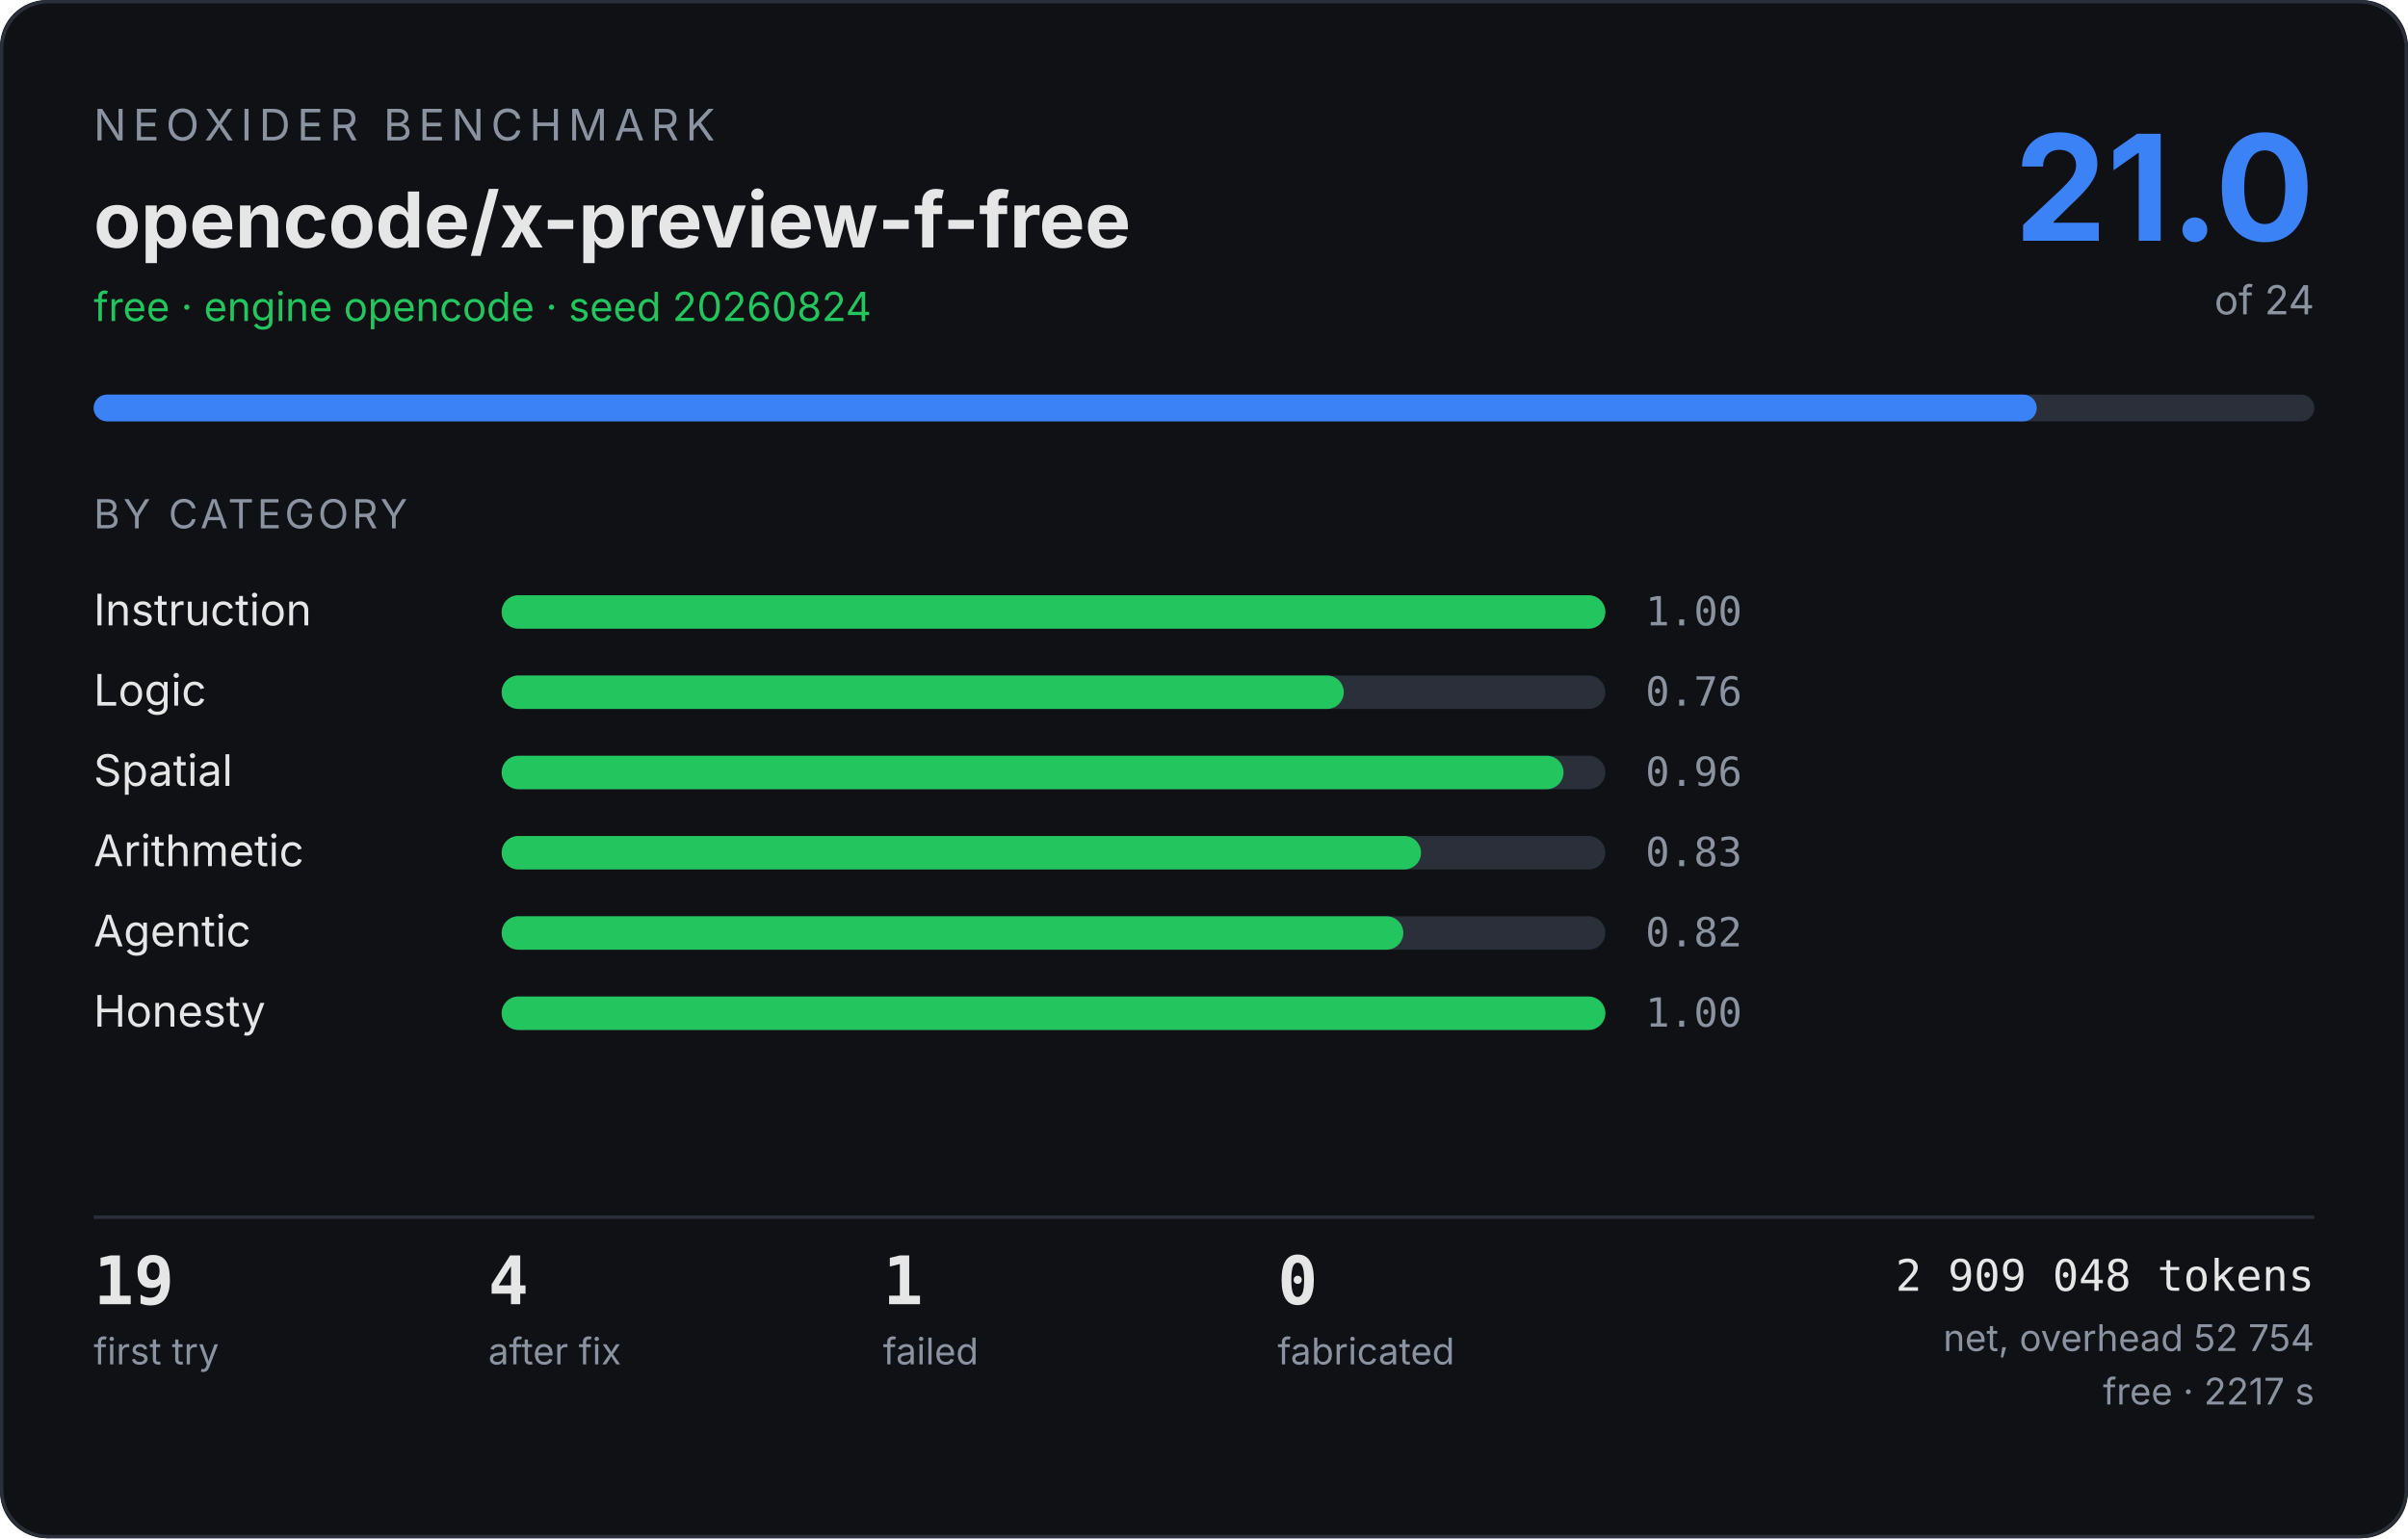
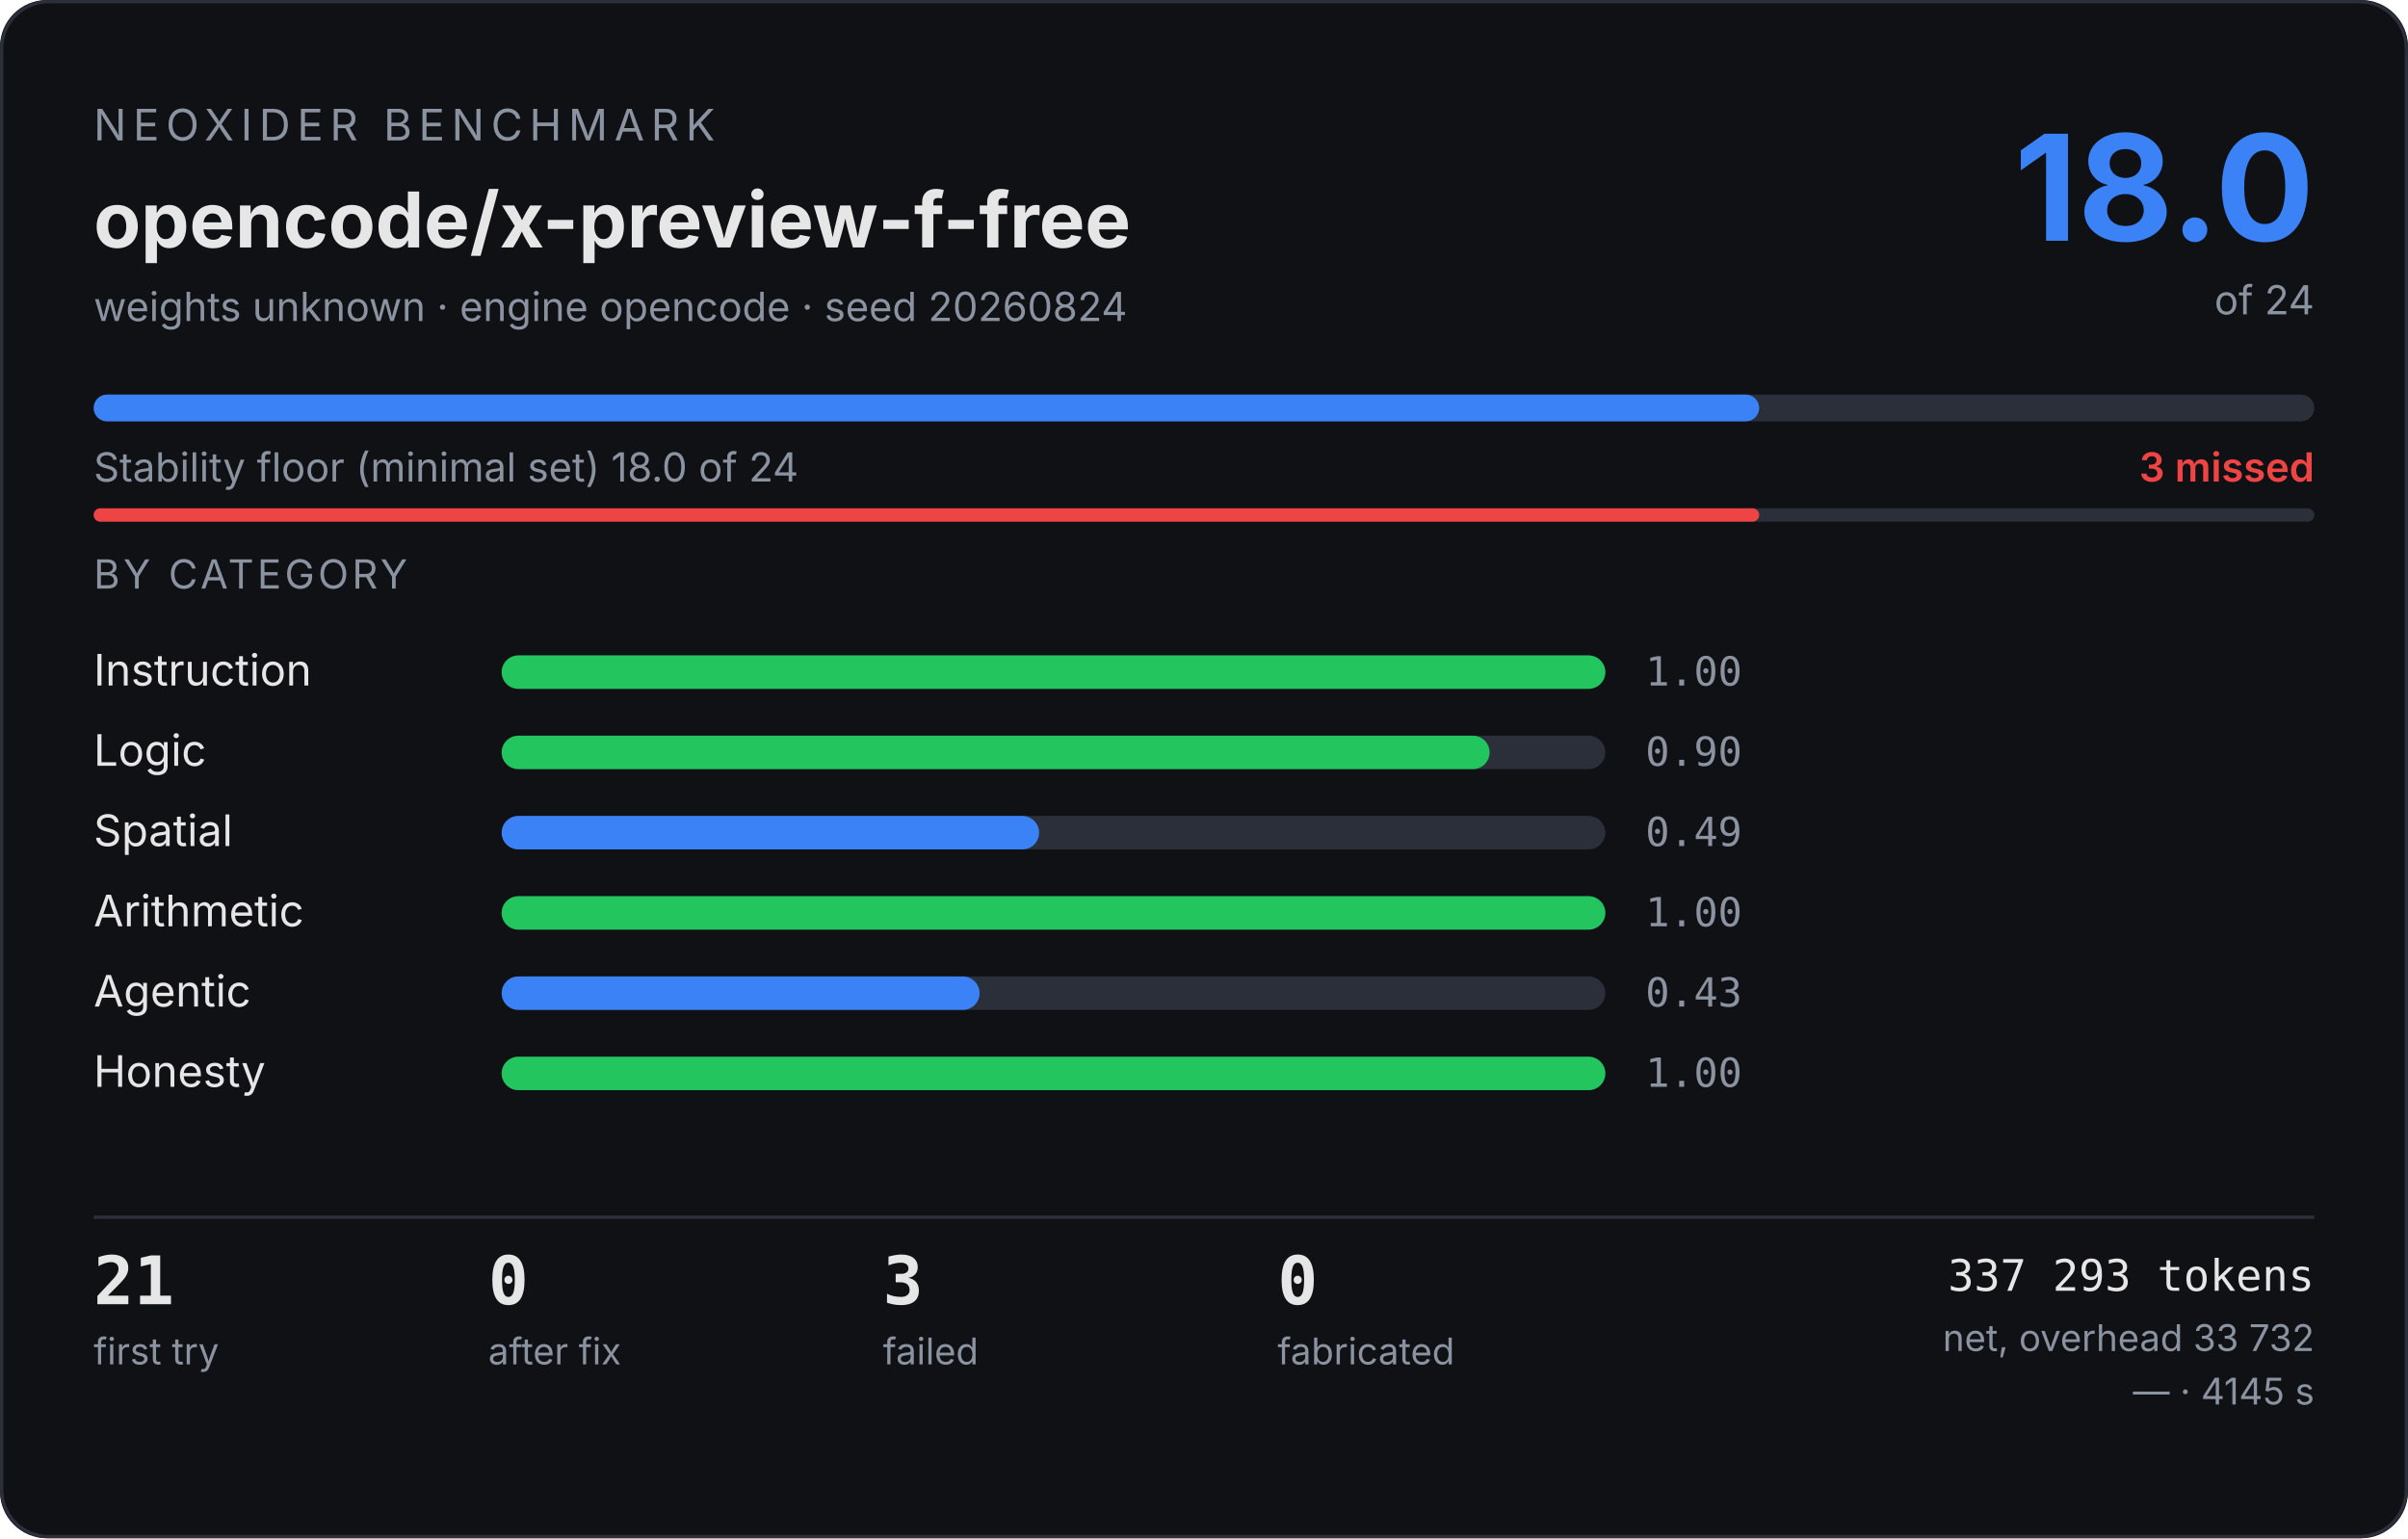
<svg xmlns="http://www.w3.org/2000/svg" width="720" height="460" viewBox="0 0 720 460" font-family="system-ui,-apple-system,Segoe UI,sans-serif">
  <rect width="720" height="460" rx="14" fill="#0f1115" />
  <rect x="0.5" y="0.5" width="719" height="459" rx="14" fill="none" stroke="#2a2f3a" />
  <text x="28" y="42" fill="#8b93a1" font-size="13" letter-spacing="2">NEOXIDER BENCHMARK</text>
  <text x="28" y="74" fill="#e6e6e6" font-size="23" font-weight="700">opencode/x-preview-f-free</text>
-   <text x="28" y="96" fill="#22c55e" font-size="12">free · engine opencode · seed 20260824</text>
-   <text x="692" y="72" text-anchor="end" fill="#3b82f6" font-size="44" font-weight="700">21.0</text>
+   <text x="28" y="96" fill="#8b93a1" font-size="12">weights unknown · engine opencode · seed 20260824</text>
+   <text x="692" y="72" text-anchor="end" fill="#3b82f6" font-size="44" font-weight="700">18.0</text>
  <text x="692" y="94" text-anchor="end" fill="#8b93a1" font-size="12">of 24</text>
  <rect x="28" y="118" width="664" height="8" rx="4" fill="#2a2f3a" />
-   <rect x="28" y="118" width="581.0" height="8" rx="4" fill="#3b82f6" />
-   <text x="28" y="158" fill="#8b93a1" font-size="12" letter-spacing="1">BY CATEGORY</text>
-   <text x="28" y="187" fill="#e6e6e6" font-size="13">Instruction</text>
-   <rect x="150" y="178" width="330" height="10" rx="5" fill="#2a2f3a" />
-   <rect x="150" y="178" width="330.0" height="10" rx="5" fill="#22c55e" />
-   <text x="492" y="187" fill="#8b93a1" font-size="12" font-family="ui-monospace,Consolas,monospace">1.00</text>
-   <text x="28" y="211" fill="#e6e6e6" font-size="13">Logic</text>
-   <rect x="150" y="202" width="330" height="10" rx="5" fill="#2a2f3a" />
-   <rect x="150" y="202" width="251.8" height="10" rx="5" fill="#22c55e" />
-   <text x="492" y="211" fill="#8b93a1" font-size="12" font-family="ui-monospace,Consolas,monospace">0.76</text>
-   <text x="28" y="235" fill="#e6e6e6" font-size="13">Spatial</text>
-   <rect x="150" y="226" width="330" height="10" rx="5" fill="#2a2f3a" />
-   <rect x="150" y="226" width="317.5" height="10" rx="5" fill="#22c55e" />
-   <text x="492" y="235" fill="#8b93a1" font-size="12" font-family="ui-monospace,Consolas,monospace">0.96</text>
-   <text x="28" y="259" fill="#e6e6e6" font-size="13">Arithmetic</text>
-   <rect x="150" y="250" width="330" height="10" rx="5" fill="#2a2f3a" />
-   <rect x="150" y="250" width="274.9" height="10" rx="5" fill="#22c55e" />
-   <text x="492" y="259" fill="#8b93a1" font-size="12" font-family="ui-monospace,Consolas,monospace">0.83</text>
-   <text x="28" y="283" fill="#e6e6e6" font-size="13">Agentic</text>
-   <rect x="150" y="274" width="330" height="10" rx="5" fill="#2a2f3a" />
-   <rect x="150" y="274" width="269.6" height="10" rx="5" fill="#22c55e" />
-   <text x="492" y="283" fill="#8b93a1" font-size="12" font-family="ui-monospace,Consolas,monospace">0.82</text>
-   <text x="28" y="307" fill="#e6e6e6" font-size="13">Honesty</text>
-   <rect x="150" y="298" width="330" height="10" rx="5" fill="#2a2f3a" />
-   <rect x="150" y="298" width="330.0" height="10" rx="5" fill="#22c55e" />
-   <text x="492" y="307" fill="#8b93a1" font-size="12" font-family="ui-monospace,Consolas,monospace">1.00</text>
+   <rect x="28" y="118" width="498.0" height="8" rx="4" fill="#3b82f6" />
+   <text x="28" y="144" fill="#8b93a1" font-size="12">Stability floor (minimal set) 18.0 of 24</text>
+   <text x="692" y="144" text-anchor="end" fill="#ef4444" font-size="12" font-weight="600">3 missed</text>
+   <rect x="28" y="152" width="664" height="4" rx="2" fill="#2a2f3a" />
+   <rect x="28" y="152" width="498.0" height="4" rx="2" fill="#ef4444" />
+   <text x="28" y="176" fill="#8b93a1" font-size="12" letter-spacing="1">BY CATEGORY</text>
+   <text x="28" y="205" fill="#e6e6e6" font-size="13">Instruction</text>
+   <rect x="150" y="196" width="330" height="10" rx="5" fill="#2a2f3a" />
+   <rect x="150" y="196" width="330.0" height="10" rx="5" fill="#22c55e" />
+   <text x="492" y="205" fill="#8b93a1" font-size="12" font-family="ui-monospace,Consolas,monospace">1.00</text>
+   <text x="28" y="229" fill="#e6e6e6" font-size="13">Logic</text>
+   <rect x="150" y="220" width="330" height="10" rx="5" fill="#2a2f3a" />
+   <rect x="150" y="220" width="295.4" height="10" rx="5" fill="#22c55e" />
+   <text x="492" y="229" fill="#8b93a1" font-size="12" font-family="ui-monospace,Consolas,monospace">0.90</text>
+   <text x="28" y="253" fill="#e6e6e6" font-size="13">Spatial</text>
+   <rect x="150" y="244" width="330" height="10" rx="5" fill="#2a2f3a" />
+   <rect x="150" y="244" width="160.7" height="10" rx="5" fill="#3b82f6" />
+   <text x="492" y="253" fill="#8b93a1" font-size="12" font-family="ui-monospace,Consolas,monospace">0.49</text>
+   <text x="28" y="277" fill="#e6e6e6" font-size="13">Arithmetic</text>
+   <rect x="150" y="268" width="330" height="10" rx="5" fill="#2a2f3a" />
+   <rect x="150" y="268" width="330.0" height="10" rx="5" fill="#22c55e" />
+   <text x="492" y="277" fill="#8b93a1" font-size="12" font-family="ui-monospace,Consolas,monospace">1.00</text>
+   <text x="28" y="301" fill="#e6e6e6" font-size="13">Agentic</text>
+   <rect x="150" y="292" width="330" height="10" rx="5" fill="#2a2f3a" />
+   <rect x="150" y="292" width="142.9" height="10" rx="5" fill="#3b82f6" />
+   <text x="492" y="301" fill="#8b93a1" font-size="12" font-family="ui-monospace,Consolas,monospace">0.43</text>
+   <text x="28" y="325" fill="#e6e6e6" font-size="13">Honesty</text>
+   <rect x="150" y="316" width="330" height="10" rx="5" fill="#2a2f3a" />
+   <rect x="150" y="316" width="330.0" height="10" rx="5" fill="#22c55e" />
+   <text x="492" y="325" fill="#8b93a1" font-size="12" font-family="ui-monospace,Consolas,monospace">1.00</text>
  <line x1="28" y1="364" x2="692" y2="364" stroke="#2a2f3a" />
-   <text x="28" y="390" fill="#e6e6e6" font-size="20" font-weight="700" font-family="ui-monospace,Consolas,monospace">19</text>
+   <text x="28" y="390" fill="#e6e6e6" font-size="20" font-weight="700" font-family="ui-monospace,Consolas,monospace">21</text>
  <text x="28" y="408" fill="#8b93a1" font-size="11">first try</text>
-   <text x="146" y="390" fill="#e6e6e6" font-size="20" font-weight="700" font-family="ui-monospace,Consolas,monospace">4</text>
+   <text x="146" y="390" fill="#e6e6e6" font-size="20" font-weight="700" font-family="ui-monospace,Consolas,monospace">0</text>
  <text x="146" y="408" fill="#8b93a1" font-size="11">after fix</text>
-   <text x="264" y="390" fill="#e6e6e6" font-size="20" font-weight="700" font-family="ui-monospace,Consolas,monospace">1</text>
+   <text x="264" y="390" fill="#e6e6e6" font-size="20" font-weight="700" font-family="ui-monospace,Consolas,monospace">3</text>
  <text x="264" y="408" fill="#8b93a1" font-size="11">failed</text>
  <text x="382" y="390" fill="#e6e6e6" font-size="20" font-weight="700" font-family="ui-monospace,Consolas,monospace">0</text>
  <text x="382" y="408" fill="#8b93a1" font-size="11">fabricated</text>
-   <text x="692" y="386" text-anchor="end" fill="#e6e6e6" font-size="13" font-family="ui-monospace,Consolas,monospace">2 909 048 tokens</text>
-   <text x="692" y="404" text-anchor="end" fill="#8b93a1" font-size="11">net, overhead 52 754</text>
-   <text x="692" y="420" text-anchor="end" fill="#8b93a1" font-size="11">free · 2217 s</text>
+   <text x="692" y="386" text-anchor="end" fill="#e6e6e6" font-size="13" font-family="ui-monospace,Consolas,monospace">337 293 tokens</text>
+   <text x="692" y="404" text-anchor="end" fill="#8b93a1" font-size="11">net, overhead 33 732</text>
+   <text x="692" y="420" text-anchor="end" fill="#8b93a1" font-size="11">— · 4145 s</text>
</svg>
